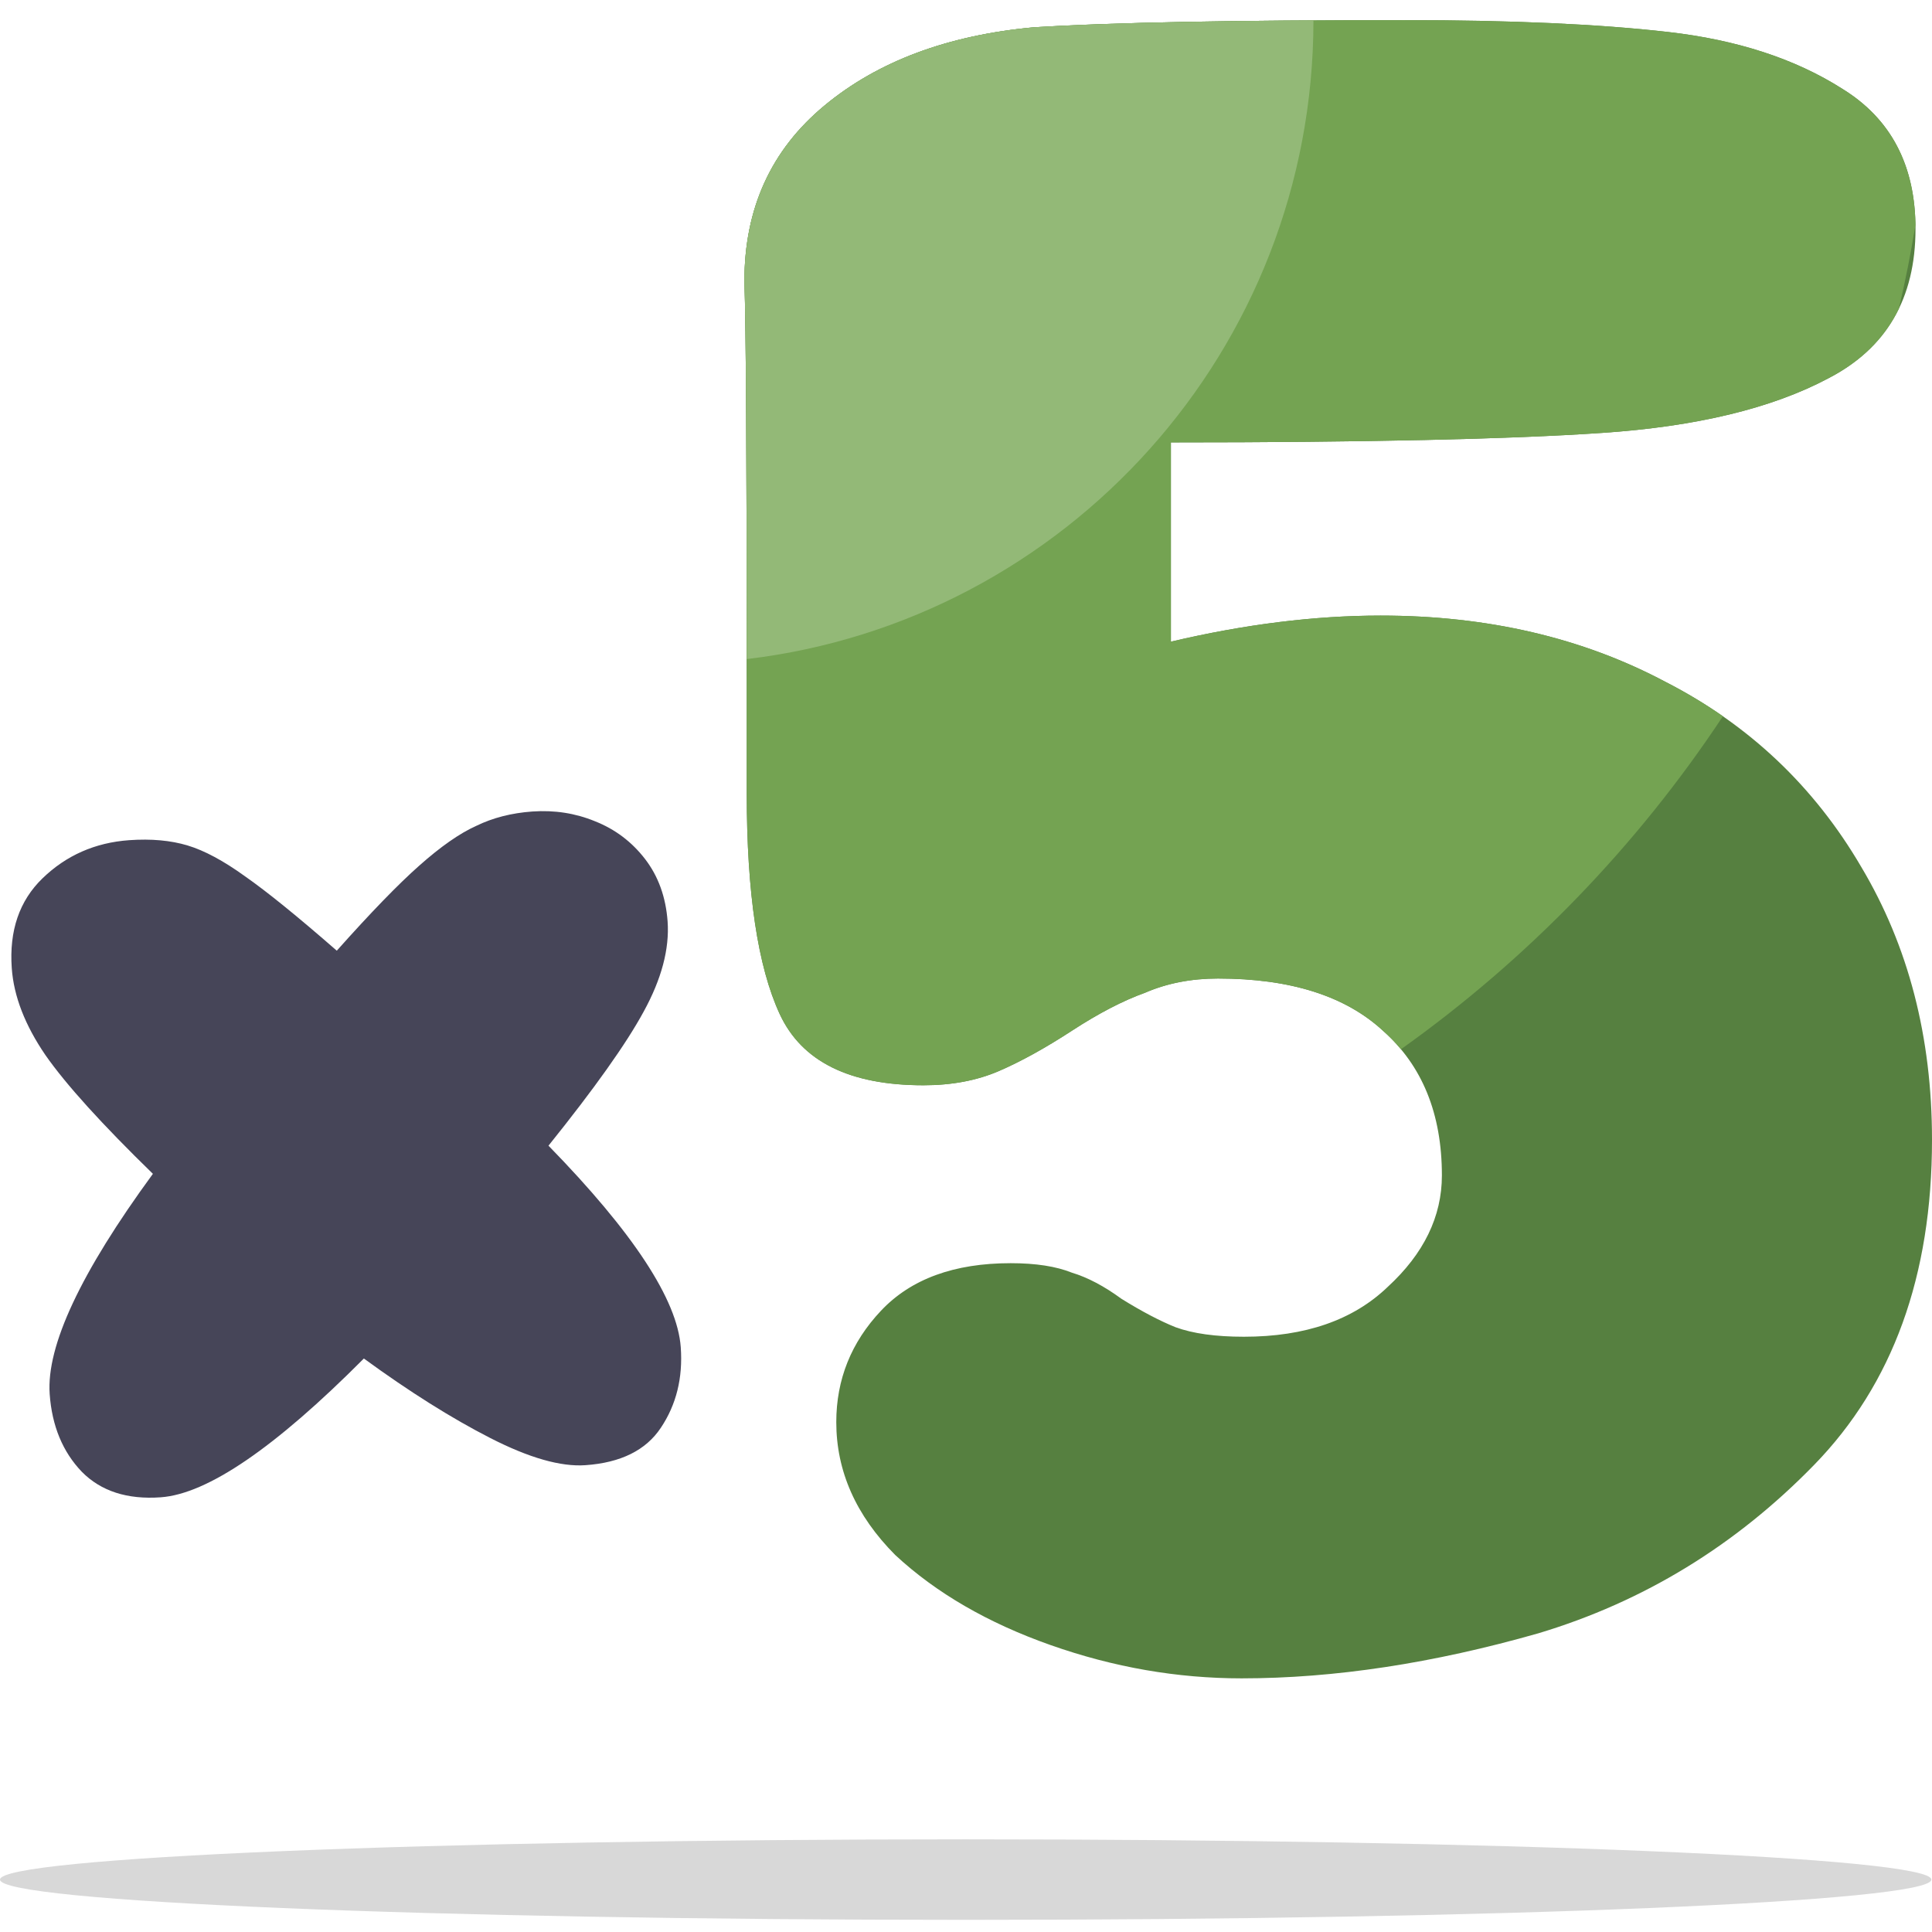
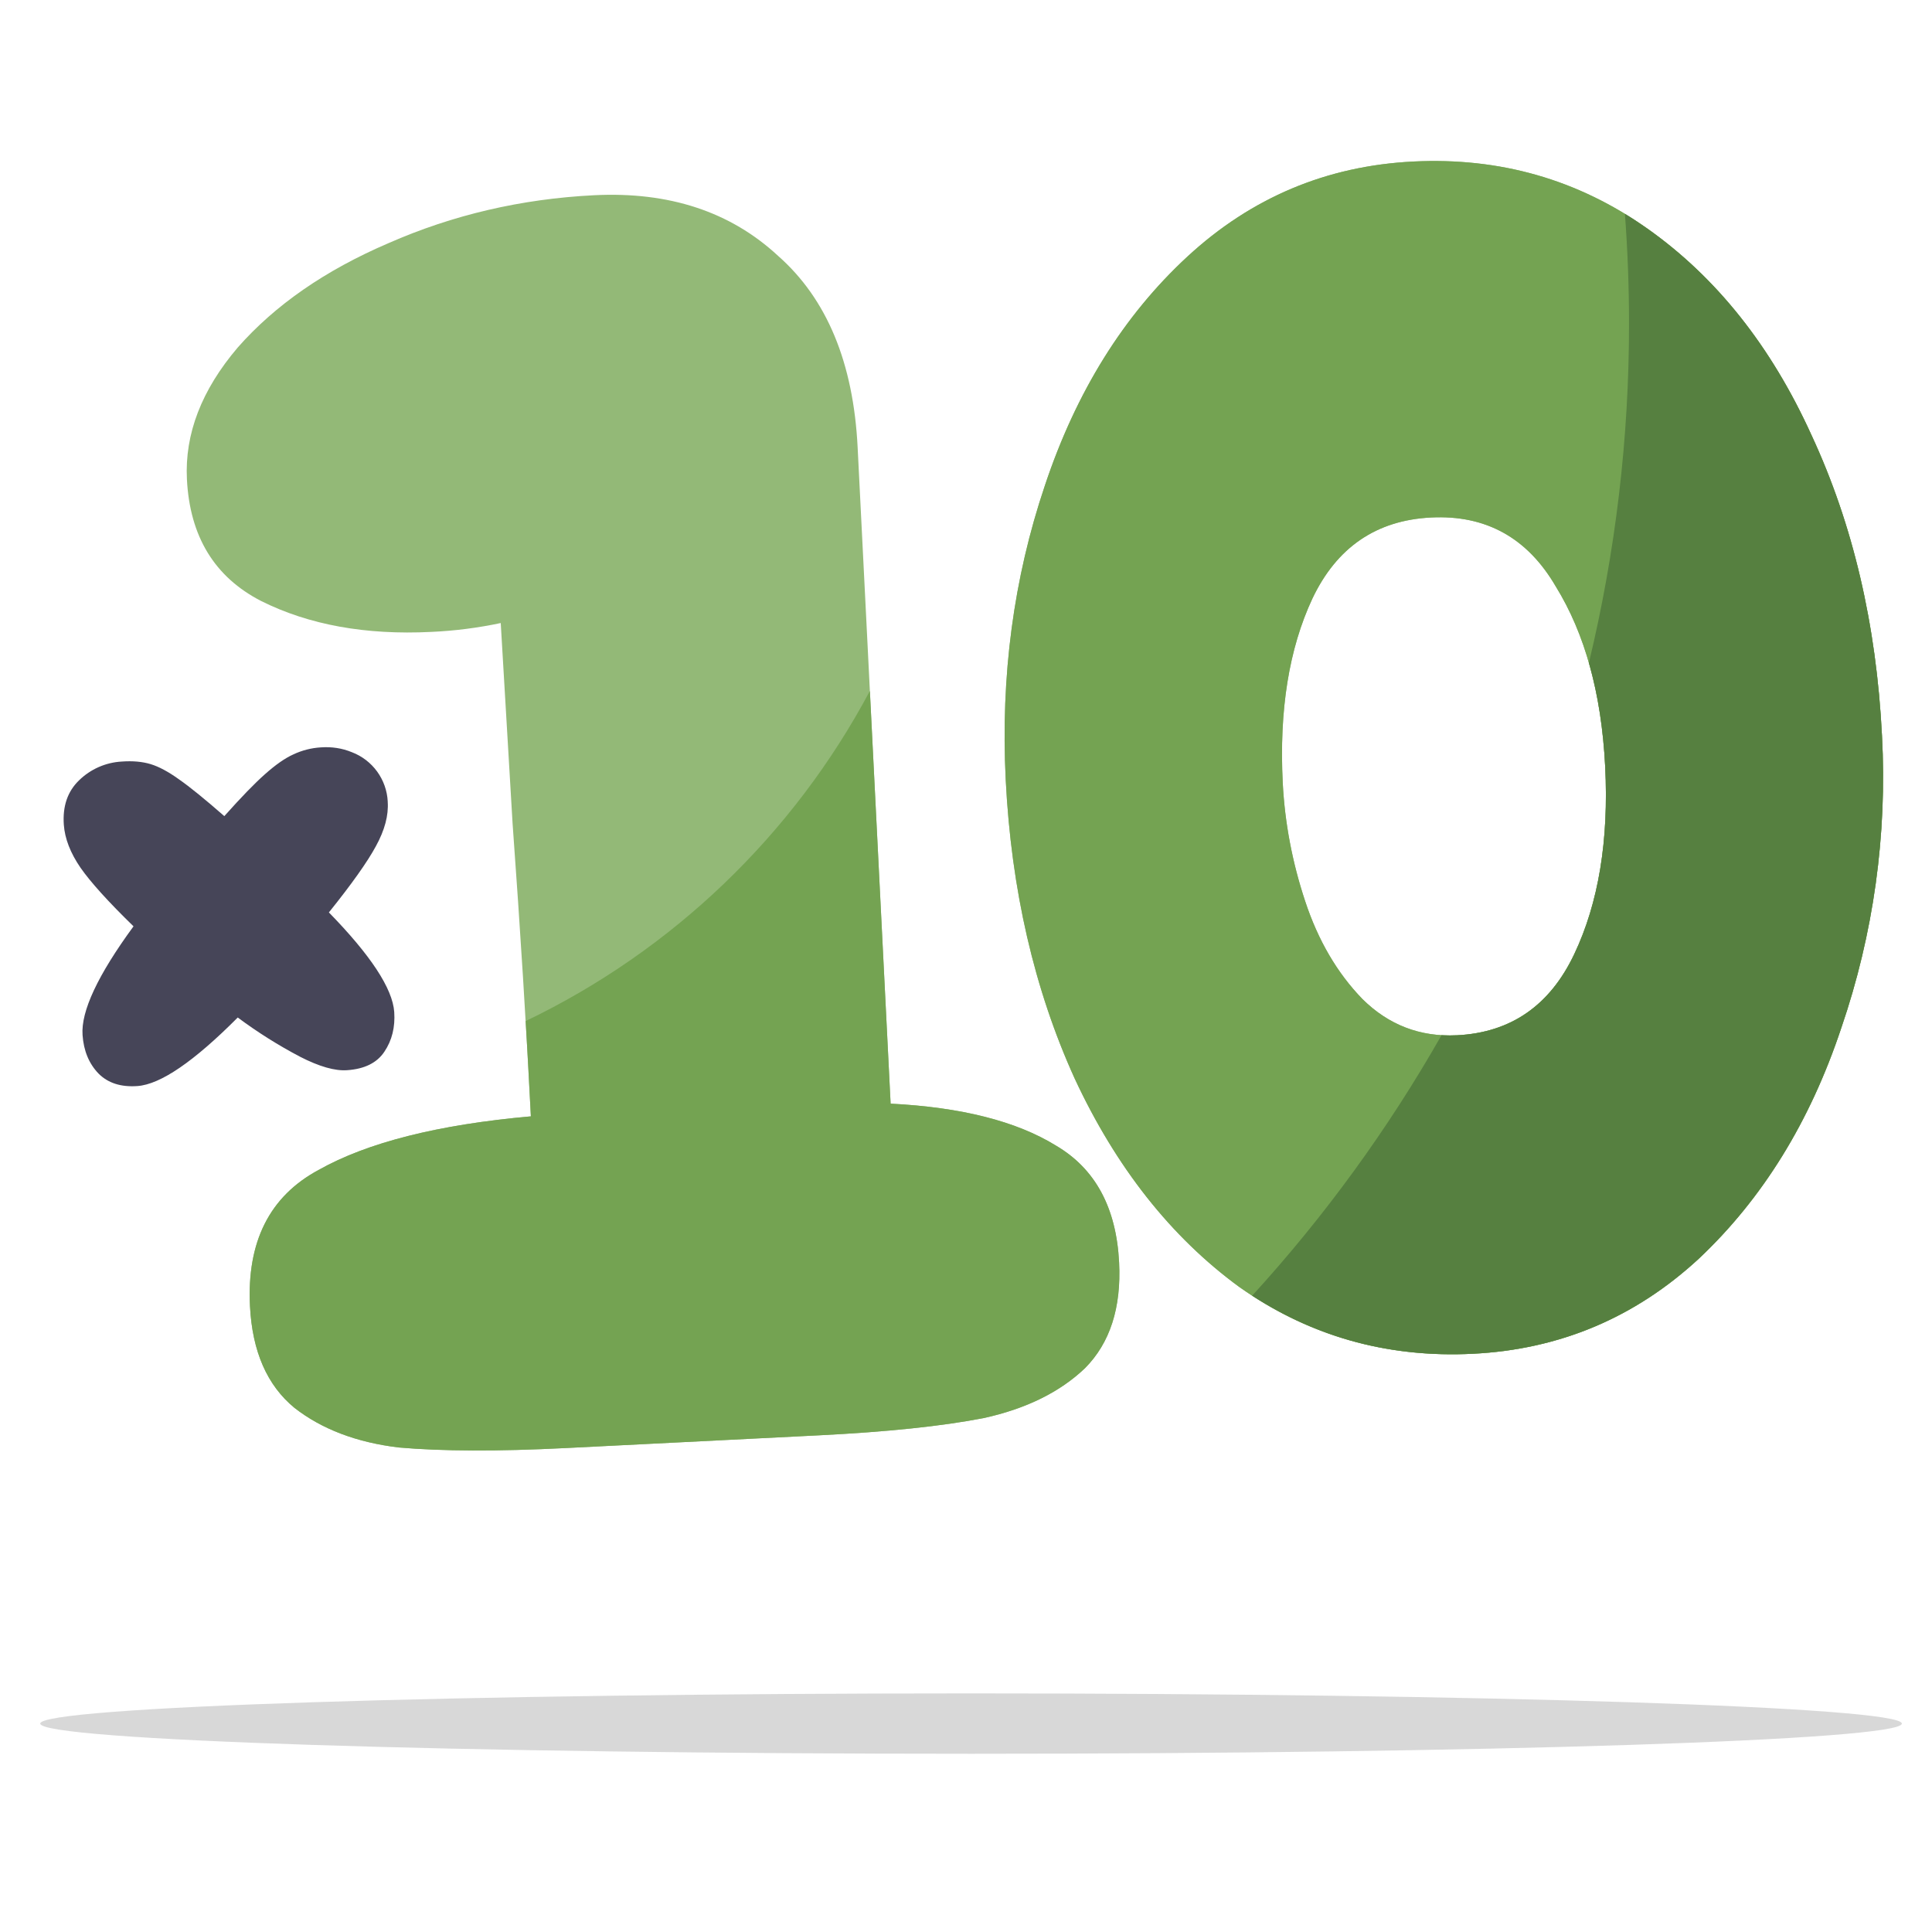
- <svg xmlns="http://www.w3.org/2000/svg" width="56" height="56" viewBox="0 0 56 56" fill="none">
-   <path d="M19.351 26.71C19.407 27.507 19.175 28.379 18.655 29.326C18.151 30.254 17.232 31.548 15.898 33.208C18.356 35.727 19.634 37.675 19.732 39.051C19.796 39.939 19.603 40.717 19.154 41.386C18.723 42.035 17.995 42.397 16.971 42.469C16.257 42.52 15.338 42.258 14.213 41.683C13.088 41.108 11.866 40.339 10.547 39.377C7.974 41.963 6.011 43.304 4.658 43.4C3.689 43.469 2.927 43.223 2.372 42.661C1.817 42.082 1.506 41.331 1.44 40.407C1.341 39.013 2.338 36.885 4.432 34.024C2.951 32.582 1.914 31.437 1.32 30.587C0.726 29.719 0.399 28.878 0.341 28.063C0.264 26.976 0.561 26.109 1.231 25.46C1.919 24.793 2.757 24.424 3.744 24.353C4.384 24.308 4.948 24.359 5.437 24.506C5.925 24.653 6.479 24.951 7.099 25.398C7.738 25.844 8.625 26.564 9.762 27.556C10.749 26.449 11.545 25.628 12.15 25.093C12.773 24.539 13.324 24.154 13.805 23.938C14.285 23.704 14.826 23.565 15.43 23.522C16.07 23.477 16.674 23.57 17.242 23.803C17.828 24.034 18.313 24.4 18.698 24.9C19.083 25.401 19.3 26.004 19.351 26.71Z" fill="#464558" />
-   <ellipse cx="27.991" cy="54.481" rx="27.991" ry="1.167" fill="#D8D8D8" />
-   <path d="M35.988 48.648C34.121 48.648 32.277 48.327 30.456 47.685C28.634 47.043 27.132 46.172 25.948 45.072C24.809 43.926 24.24 42.642 24.24 41.221C24.24 39.984 24.673 38.906 25.538 37.99C26.403 37.073 27.655 36.614 29.295 36.614C30.023 36.614 30.615 36.706 31.07 36.889C31.526 37.027 32.004 37.279 32.505 37.646C33.097 38.013 33.62 38.288 34.076 38.471C34.577 38.654 35.237 38.746 36.056 38.746C37.832 38.746 39.221 38.265 40.223 37.302C41.27 36.339 41.794 35.262 41.794 34.07C41.794 32.282 41.224 30.884 40.086 29.876C38.993 28.867 37.4 28.363 35.305 28.363C34.531 28.363 33.825 28.5 33.188 28.776C32.55 29.005 31.844 29.372 31.07 29.876C30.296 30.38 29.59 30.77 28.953 31.045C28.316 31.32 27.587 31.457 26.767 31.457C24.627 31.457 23.239 30.77 22.601 29.394C21.964 28.019 21.645 25.888 21.645 23V19.699C21.645 13.327 21.622 9.477 21.577 8.147C21.577 6.038 22.351 4.342 23.899 3.059C25.447 1.775 27.473 1.019 29.978 0.79C32.209 0.652 35.783 0.583 40.701 0.583C43.797 0.583 46.347 0.698 48.35 0.927C50.354 1.156 52.039 1.706 53.405 2.577C54.816 3.448 55.522 4.801 55.522 6.634C55.522 8.651 54.679 10.095 52.995 10.966C51.356 11.837 49.17 12.364 46.438 12.548C43.752 12.731 39.585 12.823 33.939 12.823V18.599C36.079 18.095 38.105 17.843 40.018 17.843C43.114 17.843 45.869 18.484 48.282 19.768C50.695 21.006 52.585 22.793 53.951 25.131C55.317 27.423 56 30.059 56 33.039C56 36.981 54.862 40.121 52.585 42.459C50.308 44.797 47.645 46.424 44.594 47.341C41.543 48.212 38.675 48.648 35.988 48.648Z" fill="#568040" />
-   <path fill-rule="evenodd" clip-rule="evenodd" d="M40.608 30.413C40.45 30.223 40.276 30.044 40.086 29.876C38.993 28.867 37.4 28.363 35.305 28.363C34.531 28.363 33.825 28.5 33.188 28.776C32.55 29.005 31.844 29.372 31.07 29.876C30.296 30.38 29.59 30.77 28.953 31.045C28.316 31.32 27.587 31.457 26.767 31.457C24.627 31.457 23.239 30.77 22.601 29.394C21.964 28.019 21.645 25.888 21.645 23V19.699C21.645 13.327 21.622 9.477 21.577 8.147C21.577 6.038 22.351 4.342 23.899 3.059C25.447 1.775 27.473 1.019 29.978 0.79C32.209 0.652 35.783 0.583 40.701 0.583C43.797 0.583 46.347 0.698 48.35 0.927C50.354 1.156 52.039 1.706 53.405 2.577C54.787 3.43 55.492 4.745 55.521 6.521C55.387 7.34 55.227 8.15 55.039 8.95C54.625 9.804 53.943 10.476 52.995 10.966C51.356 11.837 49.17 12.364 46.438 12.548C43.752 12.731 39.585 12.823 33.939 12.823V18.599C36.079 18.095 38.105 17.843 40.018 17.843C43.114 17.843 45.869 18.484 48.282 19.768C48.865 20.067 49.418 20.398 49.94 20.761C47.448 24.524 44.28 27.799 40.608 30.413Z" fill="#74A352" />
-   <path fill-rule="evenodd" clip-rule="evenodd" d="M38.071 0.591C38.067 10.137 30.894 18.007 21.645 19.104C21.643 13.087 21.621 9.435 21.577 8.147C21.577 6.038 22.351 4.342 23.899 3.059C25.447 1.775 27.473 1.019 29.978 0.79C31.79 0.678 34.487 0.612 38.071 0.591Z" fill="#93B977" />
+ <svg xmlns="http://www.w3.org/2000/svg" fill="none" viewBox="0 0 56 56">
+   <ellipse cx="28.146" cy="49.959" fill="#D8D8D8" rx="26.98" ry=".875" />
+   <path fill="#464558" d="M11.238 23.238c.028.393-.086.824-.344 1.292-.248.458-.702 1.097-1.361 1.917 1.214 1.244 1.845 2.206 1.894 2.885.03.439-.064.823-.286 1.153-.213.321-.573.5-1.078.535-.353.026-.807-.104-1.362-.388a13.705 13.705 0 0 1-1.81-1.139c-1.271 1.277-2.24 1.94-2.909 1.987-.479.034-.855-.088-1.129-.365-.274-.286-.428-.657-.46-1.113-.05-.689.443-1.74 1.477-3.152-.731-.712-1.243-1.278-1.536-1.698-.294-.428-.455-.844-.484-1.246-.038-.537.108-.965.44-1.286a1.92 1.92 0 0 1 1.24-.546c.317-.023.595.002.837.075.24.073.514.22.82.44.316.22.754.576 1.315 1.067.488-.547.881-.953 1.18-1.217.307-.273.58-.464.817-.57a2.16 2.16 0 0 1 .803-.206c.316-.022.614.024.895.139a1.619 1.619 0 0 1 1.042 1.436Z" />
+   <path fill="#93B977" fill-rule="evenodd" d="M35.92 37.303c2.008 1.417 4.267 2.062 6.777 1.936 2.51-.126 4.69-1.044 6.542-2.753 1.85-1.743 3.227-3.973 4.132-6.691a22.4 22.4 0 0 0 1.179-8.473c-.162-3.226-.843-6.128-2.042-8.707-1.171-2.581-2.76-4.58-4.77-5.997-2.008-1.417-4.267-2.062-6.777-1.936-2.51.126-4.69 1.044-6.542 2.754-1.851 1.71-3.23 3.924-4.134 6.642-.906 2.685-1.284 5.525-1.134 8.52.16 3.192.826 6.079 1.997 8.66 1.2 2.579 2.79 4.594 4.771 6.045Zm9.709-9.644c-.706 1.488-1.838 2.27-3.396 2.349-1.067.053-1.981-.297-2.742-1.05-.732-.755-1.285-1.701-1.66-2.837a12.978 12.978 0 0 1-.65-3.432c-.106-2.106.18-3.886.86-5.339.706-1.487 1.852-2.27 3.438-2.35 1.587-.08 2.791.586 3.614 1.996.85 1.376 1.328 3.117 1.434 5.224.107 2.139-.192 3.952-.898 5.44Z" clip-rule="evenodd" />
+   <path fill="#93B977" d="M30.605 33.204c-1.144-.705-2.741-1.11-4.79-1.214l-.956-19.024c-.123-2.454-.892-4.303-2.305-5.549-1.381-1.281-3.16-1.868-5.337-1.758-2.108.106-4.094.57-5.959 1.39-1.831.785-3.287 1.794-4.369 3.026-1.047 1.23-1.537 2.502-1.471 3.816.083 1.658.8 2.835 2.152 3.53 1.386.692 3.03.99 4.93.895a12.338 12.338 0 0 0 2.014-.257l.343 5.803c.226 3.106.402 5.938.53 8.496-2.69.239-4.742.758-6.157 1.556-1.417.764-2.078 2.08-1.984 3.945.066 1.313.496 2.297 1.291 2.95.793.618 1.8 1 3.02 1.147 1.252.11 2.864.116 4.833.017l7.361-.37c1.97-.099 3.555-.265 4.756-.498 1.234-.27 2.214-.753 2.941-1.447.726-.73 1.056-1.751.99-3.064-.08-1.59-.691-2.72-1.833-3.39Z" />
+   <path fill="#74A352" fill-rule="evenodd" d="M25.214 20.027a22.175 22.175 0 0 1-9.977 9.569c.056.953.107 1.874.151 2.762-2.69.239-4.743.758-6.158 1.556-1.416.764-2.078 2.08-1.984 3.945.066 1.313.496 2.297 1.291 2.95.793.618 1.8 1 3.02 1.147 1.253.11 2.864.116 4.834.017l7.36-.37c1.97-.099 3.555-.265 4.756-.498 1.234-.27 2.214-.753 2.942-1.447.725-.73 1.055-1.751.989-3.064-.08-1.59-.69-2.72-1.833-3.39-1.144-.705-2.74-1.11-4.79-1.214l-.601-11.963Zm17.483 19.212c-2.51.126-4.769-.519-6.777-1.936-1.982-1.451-3.572-3.466-4.772-6.046-1.17-2.58-1.836-5.467-1.997-8.66-.15-2.994.228-5.834 1.134-8.52.905-2.717 2.283-4.931 4.134-6.641 1.852-1.71 4.033-2.628 6.542-2.754 2.51-.126 4.769.52 6.778 1.936 2.009 1.417 3.598 3.416 4.769 5.997 1.2 2.58 1.88 5.481 2.042 8.707a22.4 22.4 0 0 1-1.18 8.473c-.904 2.718-2.28 4.948-4.13 6.69-1.853 1.71-4.033 2.628-6.543 2.754Zm-.464-9.231c1.558-.079 2.69-.861 3.396-2.349.706-1.487 1.006-3.3.898-5.44-.106-2.106-.584-3.847-1.434-5.223-.822-1.41-2.027-2.076-3.613-1.996-1.587.08-2.733.863-3.44 2.35-.678 1.453-.965 3.233-.859 5.34.058 1.151.274 2.295.65 3.431.375 1.136.928 2.082 1.66 2.837.761.753 1.675 1.103 2.742 1.05Z" clip-rule="evenodd" />
+   <path fill="#568040" fill-rule="evenodd" d="M46.055 19.213a41.912 41.912 0 0 0 1.163-9.836c0-1.069-.04-2.129-.119-3.178.216.131.429.271.64.42 2.008 1.416 3.598 3.415 4.769 5.996 1.199 2.58 1.88 5.481 2.042 8.707a22.4 22.4 0 0 1-1.18 8.473c-.904 2.718-2.281 4.948-4.131 6.69-1.852 1.71-4.033 2.628-6.542 2.754-2.355.119-4.49-.442-6.403-1.682a41.935 41.935 0 0 0 5.489-7.551c.147.009.297.01.45.002 1.558-.078 2.69-.861 3.396-2.348.706-1.488 1.005-3.301.898-5.44-.056-1.103-.213-2.105-.472-3.007Z" clip-rule="evenodd" />
</svg>
